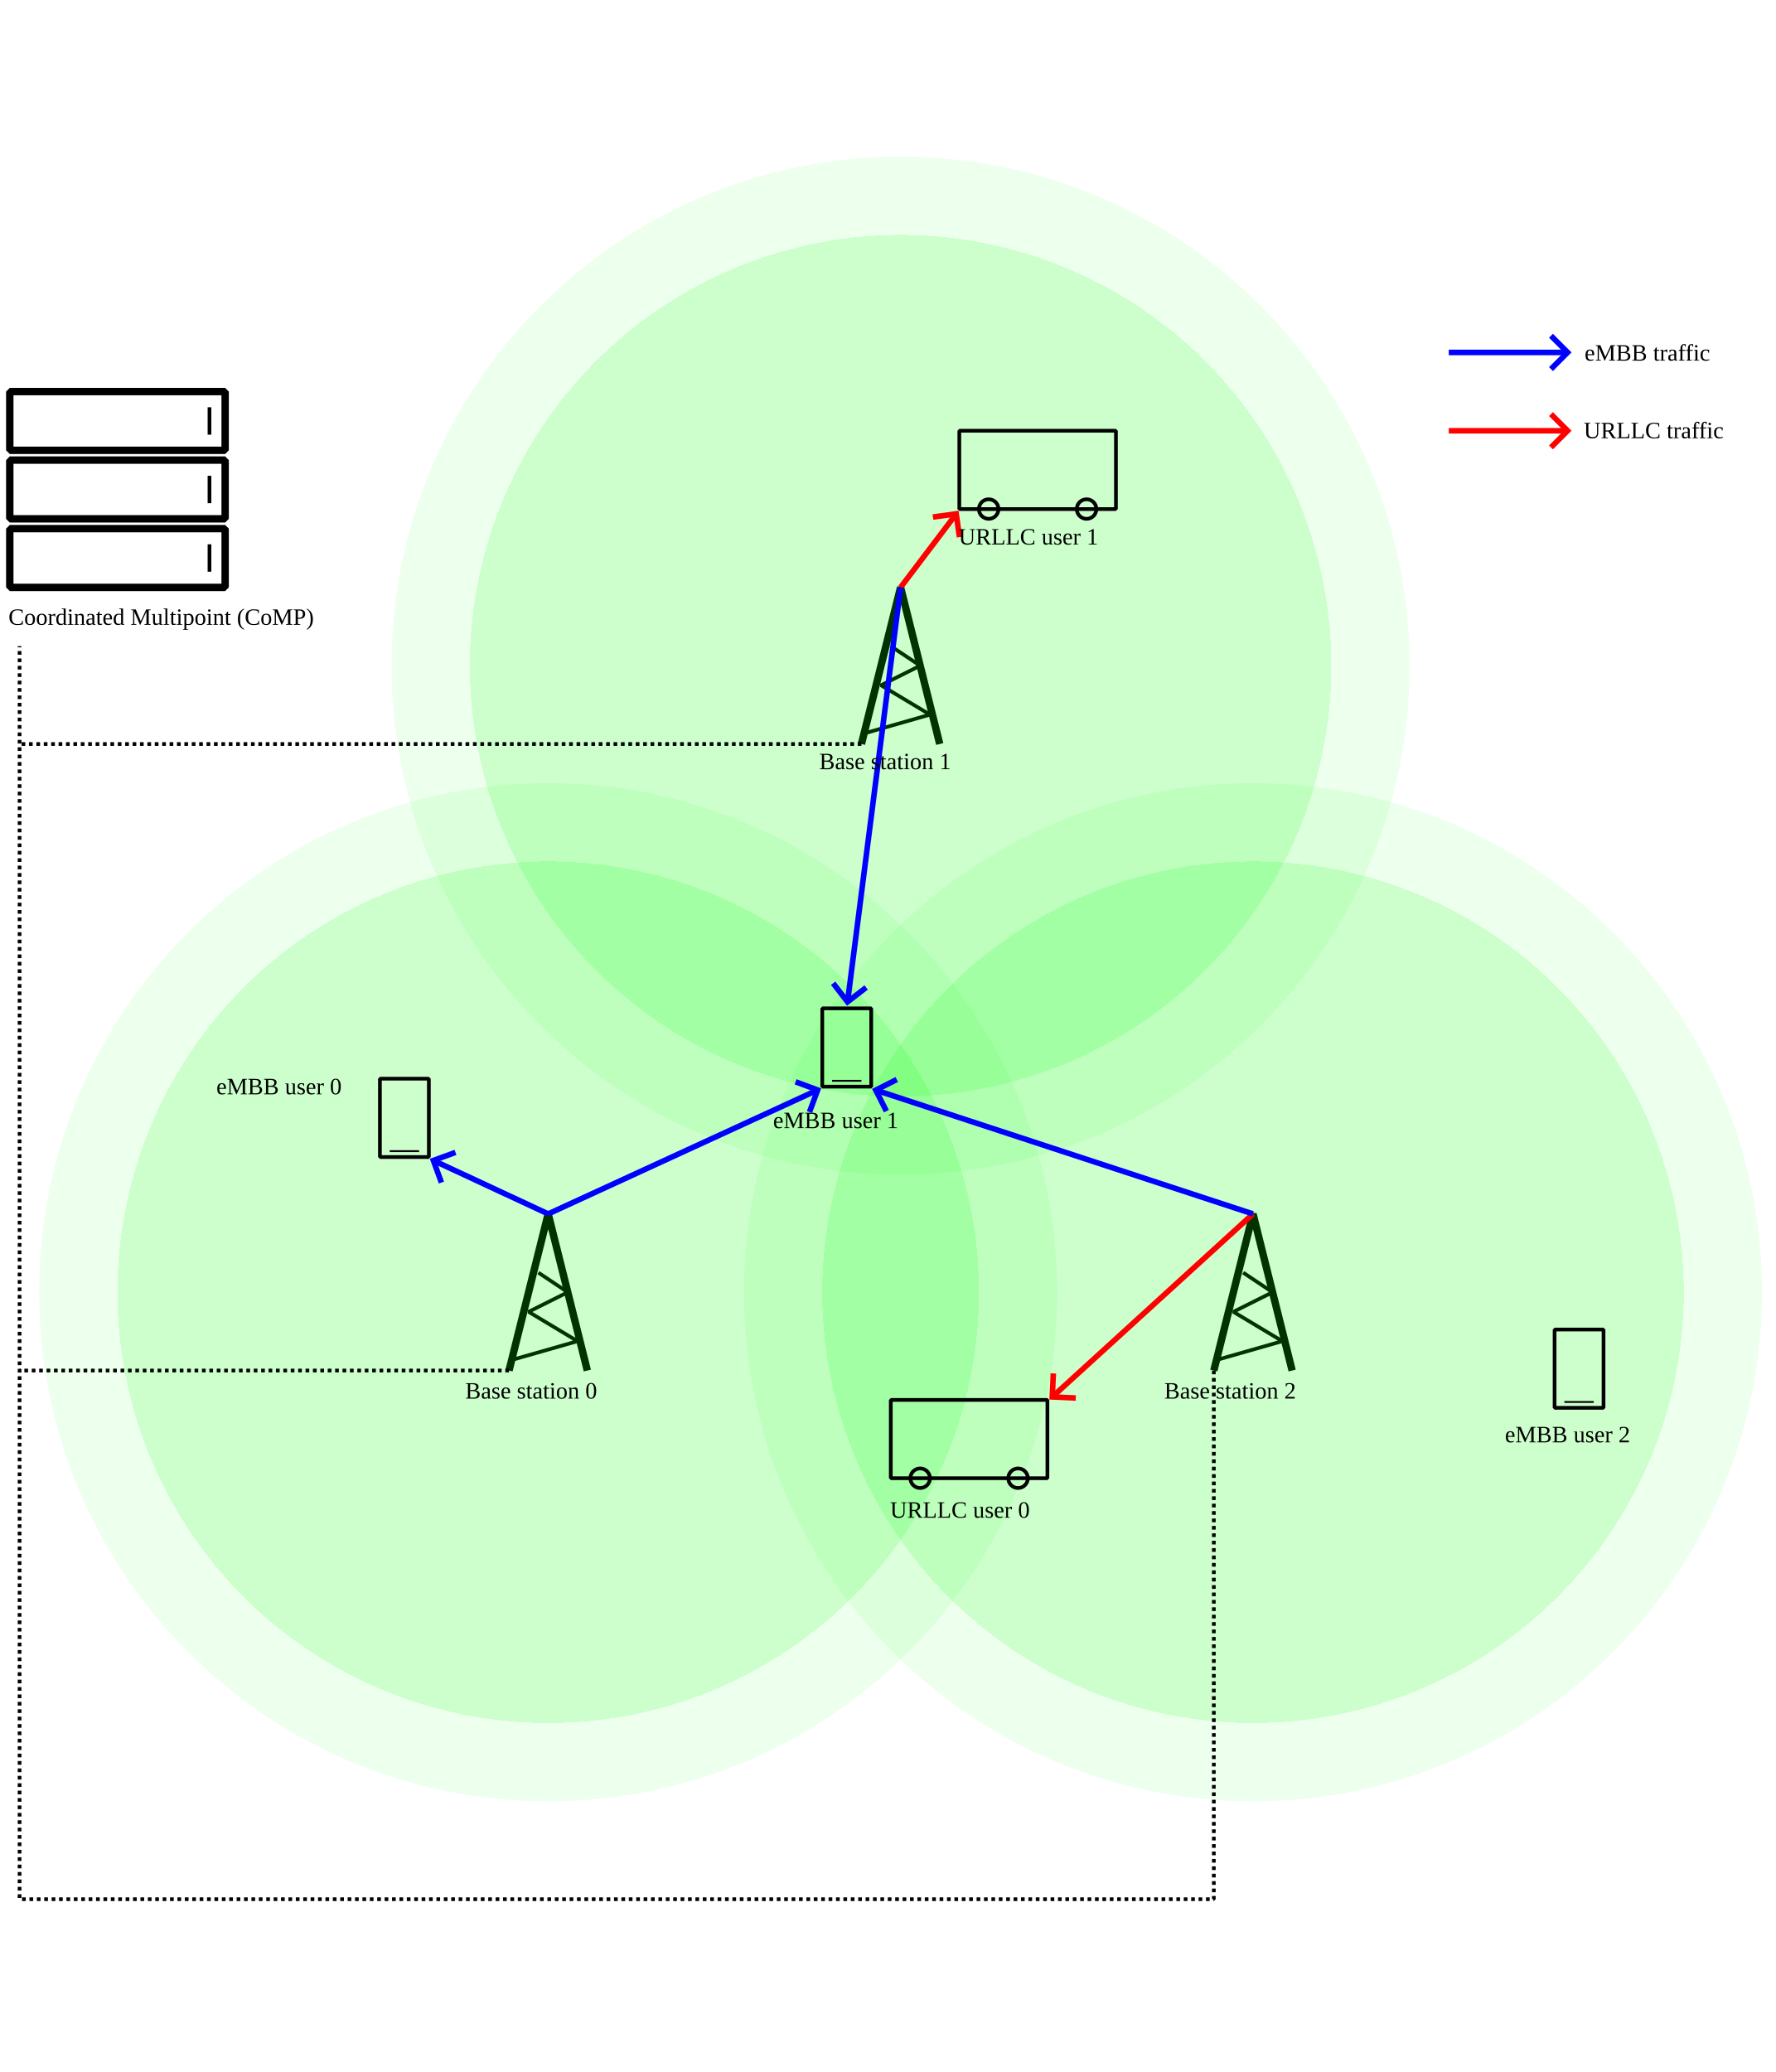
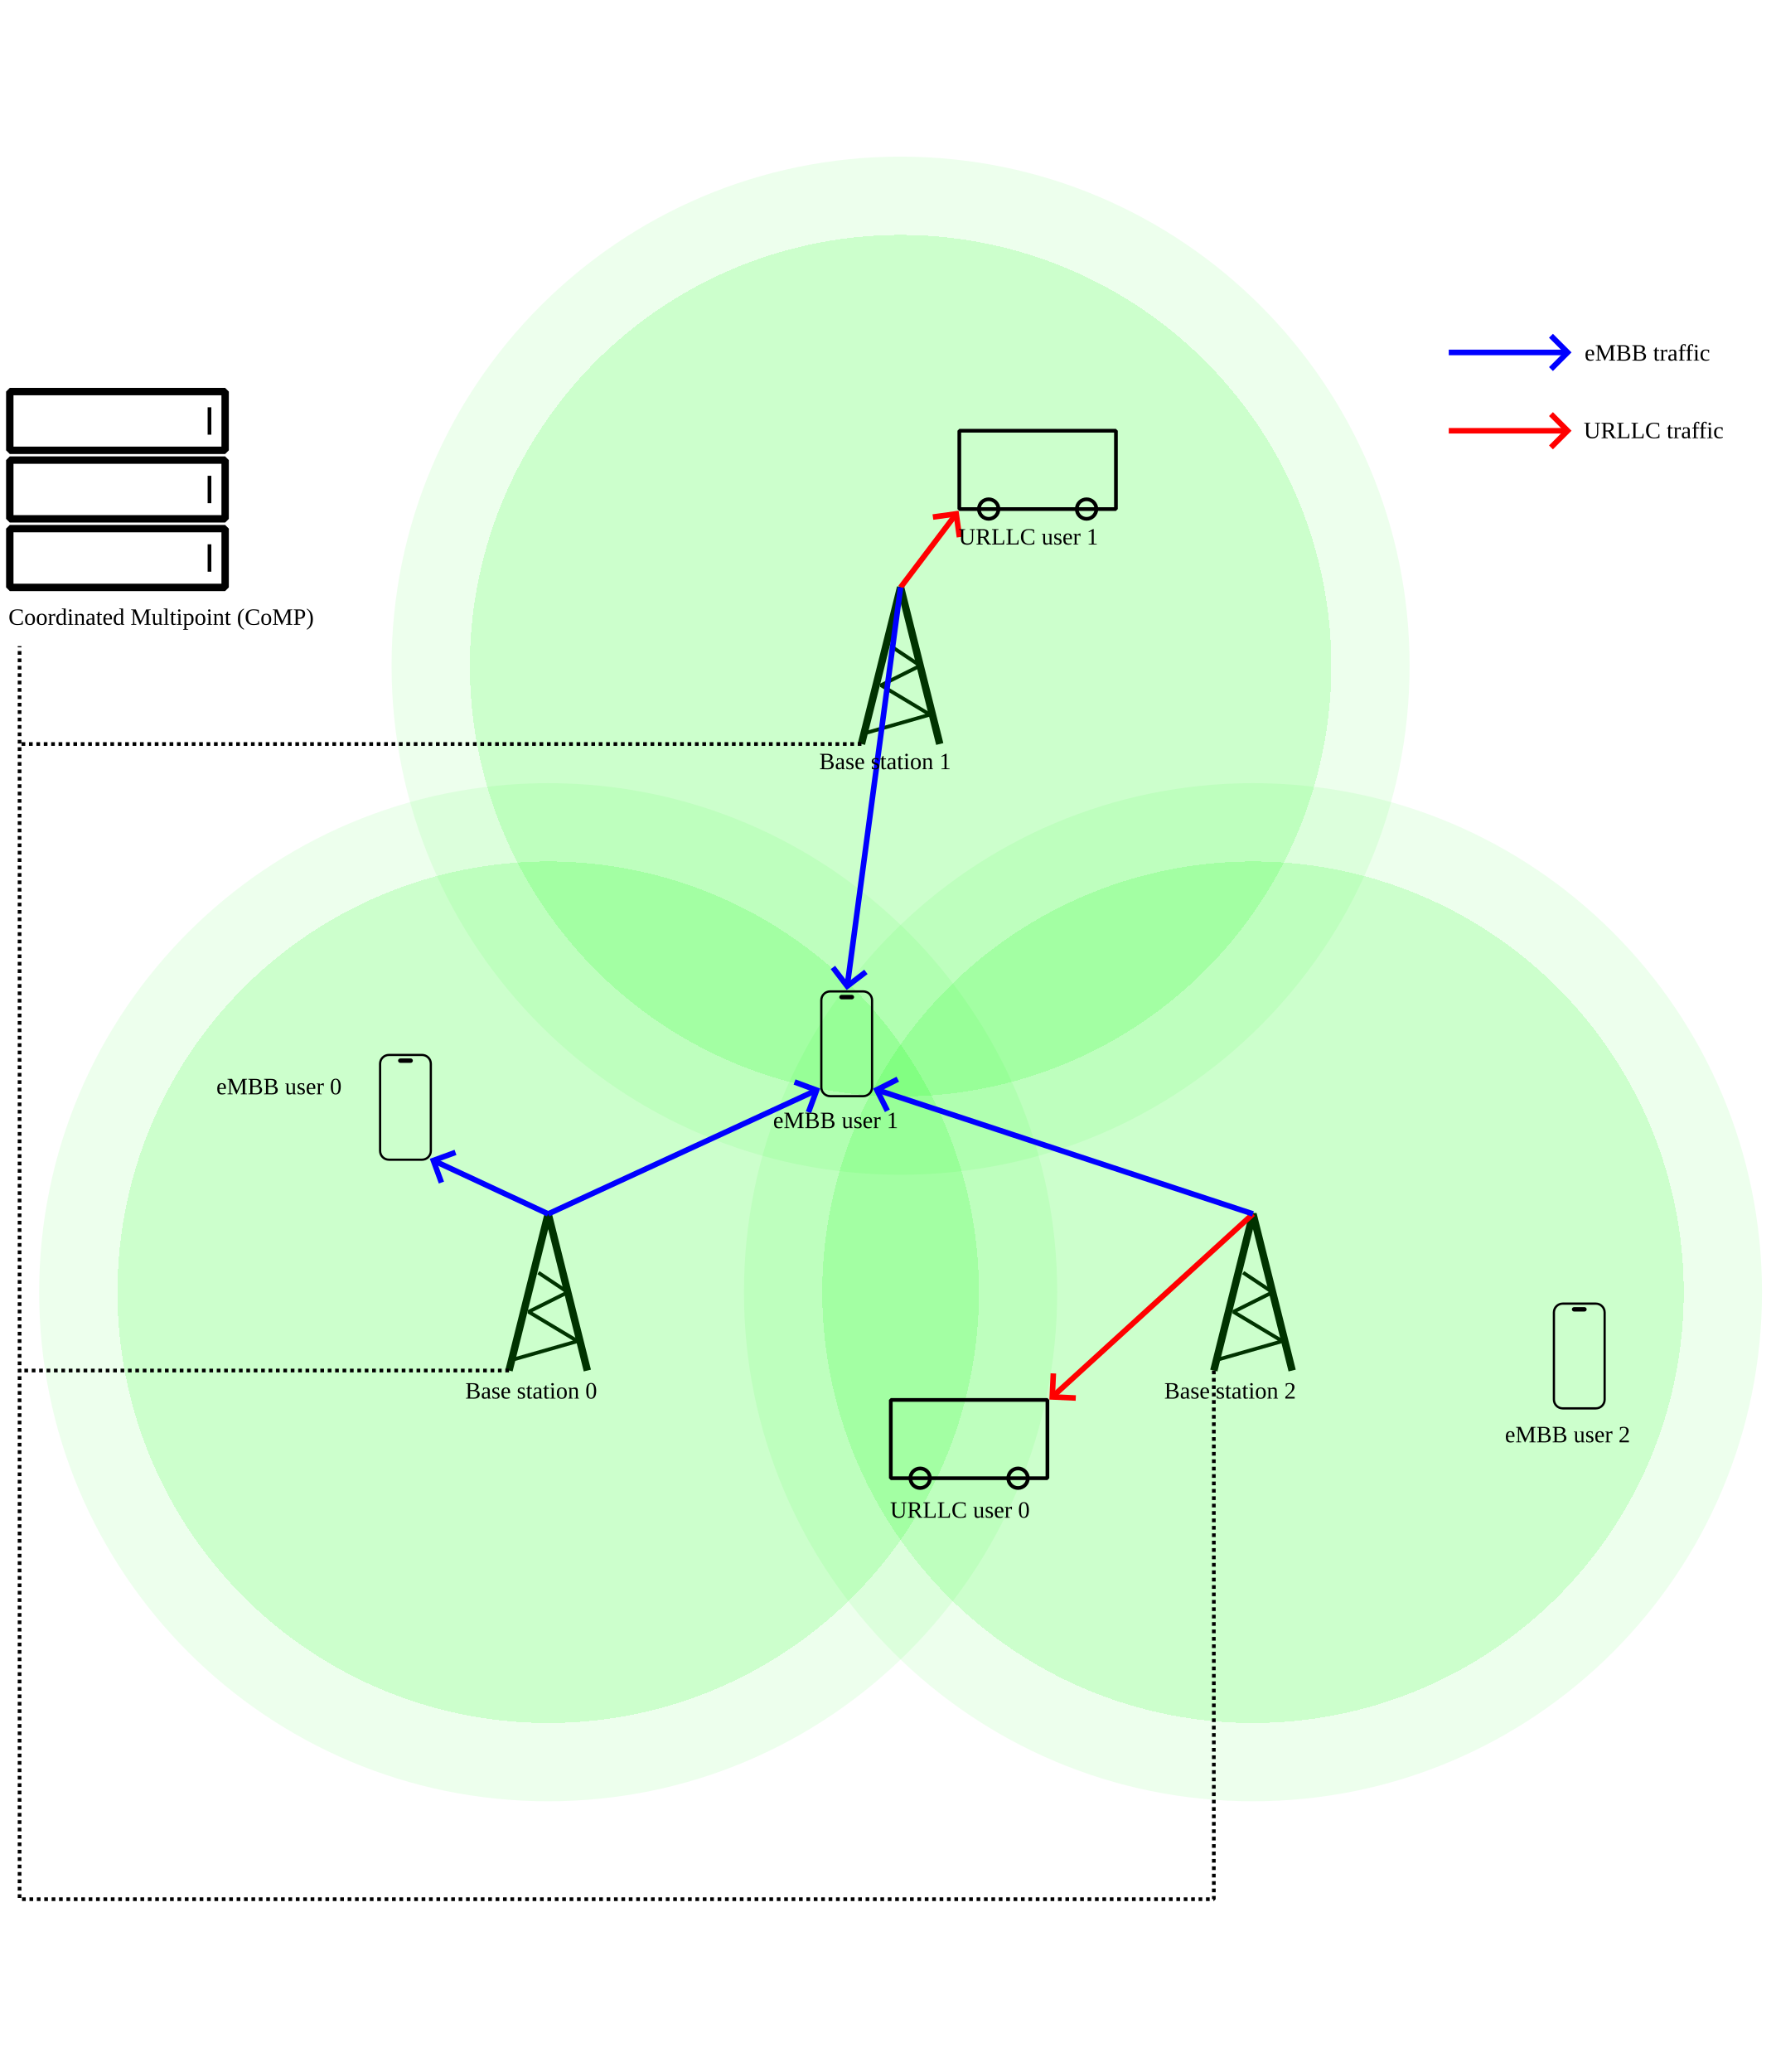
<svg xmlns="http://www.w3.org/2000/svg" xmlns:xlink="http://www.w3.org/1999/xlink" width="240mm" height="280mm" viewBox="0 0 240 280" version="1.1" id="svg5">
  <defs id="defs2">
    <marker style="overflow:visible" id="marker2697" refX="0" refY="0" orient="auto-start-reverse" markerWidth="4.061" markerHeight="6.707" viewBox="0 0 4.061 6.707" preserveAspectRatio="xMidYMid">
      <path style="fill:none;stroke:context-stroke;stroke-width:1;stroke-linecap:butt" d="M 3,-3 0,0 3,3" id="path2695" transform="rotate(180,0.125,0)" />
    </marker>
    <linearGradient id="linearGradient2700">
      <stop style="stop-color:#00ff00;stop-opacity:1;" offset="1" id="stop2696" />
      <stop style="stop-color:#00ff00;stop-opacity:0.35;" offset="1" id="stop2698" />
    </linearGradient>
    <radialGradient xlink:href="#linearGradient2700" id="radialGradient2704" cx="103.188" cy="140.229" fx="103.188" fy="140.229" r="34.396" gradientUnits="userSpaceOnUse" gradientTransform="matrix(1.692302,-5.3954117e-6,5.4308913e-6,1.692308,-79.37501,-99.72704)" />
    <radialGradient xlink:href="#linearGradient2700" id="radialGradient2704-9" cx="103.188" cy="140.229" fx="103.188" fy="140.229" r="34.396" gradientUnits="userSpaceOnUse" gradientTransform="matrix(1.692302,-5.3954117e-6,5.4308913e-6,1.692308,-79.37501,-99.72704)" />
    <radialGradient xlink:href="#linearGradient2700" id="radialGradient2704-8" cx="103.188" cy="140.229" fx="103.188" fy="140.229" r="34.396" gradientUnits="userSpaceOnUse" gradientTransform="matrix(1.692302,-5.3954117e-6,5.4308913e-6,1.692308,-79.37501,-99.72704)" />
    <marker style="overflow:visible" id="marker2697-3" refX="0" refY="0" orient="auto-start-reverse" markerWidth="4.061" markerHeight="6.707" viewBox="0 0 4.061 6.707" preserveAspectRatio="xMidYMid">
      <path style="fill:none;stroke:context-stroke;stroke-width:1;stroke-linecap:butt" d="M 3,-3 0,0 3,3" id="path2695-3" transform="rotate(180,0.125,0)" />
    </marker>
    <marker style="overflow:visible" id="marker2697-7-2-0" refX="0" refY="0" orient="auto-start-reverse" markerWidth="4.061" markerHeight="6.707" viewBox="0 0 4.061 6.707" preserveAspectRatio="xMidYMid">
      <path style="fill:none;stroke:context-stroke;stroke-width:1;stroke-linecap:butt" d="M 3,-3 0,0 3,3" id="path2695-4-9-5" transform="rotate(180,0.125,0)" />
    </marker>
    <marker style="overflow:visible" id="marker2697-7-2-2" refX="0" refY="0" orient="auto-start-reverse" markerWidth="4.061" markerHeight="6.707" viewBox="0 0 4.061 6.707" preserveAspectRatio="xMidYMid">
      <path style="fill:none;stroke:context-stroke;stroke-width:1;stroke-linecap:butt" d="M 3,-3 0,0 3,3" id="path2695-4-9-9" transform="rotate(180,0.125,0)" />
    </marker>
    <marker style="overflow:visible" id="marker2697-7-2-0-8" refX="0" refY="0" orient="auto-start-reverse" markerWidth="4.061" markerHeight="6.707" viewBox="0 0 4.061 6.707" preserveAspectRatio="xMidYMid">
      <path style="fill:none;stroke:context-stroke;stroke-width:1;stroke-linecap:butt" d="M 3,-3 0,0 3,3" id="path2695-4-9-5-0" transform="rotate(180,0.125,0)" />
    </marker>
    <marker style="overflow:visible" id="marker2697-7-2-0-5" refX="0" refY="0" orient="auto-start-reverse" markerWidth="4.061" markerHeight="6.707" viewBox="0 0 4.061 6.707" preserveAspectRatio="xMidYMid">
      <path style="fill:none;stroke:context-stroke;stroke-width:1;stroke-linecap:butt" d="M 3,-3 0,0 3,3" id="path2695-4-9-5-5" transform="rotate(180,0.125,0)" />
    </marker>
    <marker style="overflow:visible" id="marker2697-7-2-2-8" refX="0" refY="0" orient="auto-start-reverse" markerWidth="4.061" markerHeight="6.707" viewBox="0 0 4.061 6.707" preserveAspectRatio="xMidYMid">
      <path style="fill:none;stroke:context-stroke;stroke-width:1;stroke-linecap:butt" d="M 3,-3 0,0 3,3" id="path2695-4-9-9-3" transform="rotate(180,0.125,0)" />
    </marker>
    <marker style="overflow:visible" id="marker2697-8" refX="0" refY="0" orient="auto-start-reverse" markerWidth="4.061" markerHeight="6.707" viewBox="0 0 4.061 6.707" preserveAspectRatio="xMidYMid">
      <path style="fill:none;stroke:context-stroke;stroke-width:1;stroke-linecap:butt" d="M 3,-3 0,0 3,3" id="path2695-7" transform="rotate(180,0.125,0)" />
    </marker>
  </defs>
  <g id="layer1">
    <g id="base_station" transform="translate(26.45833,-47.62499)">
      <path style="fill:none;fill-opacity:0.5;stroke:#000000;stroke-width:1;stroke-miterlimit:0;stroke-opacity:1" d="M 89.958,148.167 95.25,127 l 5.292,21.167" id="base_station_outer" />
      <path style="fill:none;fill-opacity:0.5;stroke:#000000;stroke-width:0.5;stroke-miterlimit:0;stroke-dasharray:none;stroke-opacity:1" d="m 89.958,146.844 9.26,-2.646 -6.615,-3.969 5.292,-2.646 -3.969,-2.646" id="base_station_inner" />
      <circle style="opacity:0.2;fill:url(#radialGradient2704);fill-opacity:1;stroke:#000000;stroke-width:0;stroke-miterlimit:0;stroke-dasharray:none;stroke-opacity:1" id="base_station_coverage" cy="137.583" cx="95.25" r="68.791" />
    </g>
    <g id="base_station-2" transform="translate(-21.16667,37.04167)">
      <path style="fill:none;fill-opacity:0.5;stroke:#000000;stroke-width:1;stroke-miterlimit:0;stroke-opacity:1" d="M 89.958,148.167 95.25,127 l 5.292,21.167" id="base_station_outer-0" />
      <path style="fill:none;fill-opacity:0.5;stroke:#000000;stroke-width:0.5;stroke-miterlimit:0;stroke-dasharray:none;stroke-opacity:1" d="m 89.958,146.844 9.26,-2.646 -6.615,-3.969 5.292,-2.646 -3.969,-2.646" id="base_station_inner-5" />
      <circle style="opacity:0.2;fill:url(#radialGradient2704-9);fill-opacity:1;stroke:#000000;stroke-width:0;stroke-miterlimit:0;stroke-dasharray:none;stroke-opacity:1" id="base_station_coverage-6" cy="137.583" cx="95.25" r="68.791" />
    </g>
    <g id="base_station-4" transform="translate(74.08334,37.04167)">
      <path style="fill:none;fill-opacity:0.5;stroke:#000000;stroke-width:1;stroke-miterlimit:0;stroke-opacity:1" d="M 89.958,148.167 95.25,127 l 5.292,21.167" id="base_station_outer-5" />
      <path style="fill:none;fill-opacity:0.5;stroke:#000000;stroke-width:0.5;stroke-miterlimit:0;stroke-dasharray:none;stroke-opacity:1" d="m 89.958,146.844 9.26,-2.646 -6.615,-3.969 5.292,-2.646 -3.969,-2.646" id="base_station_inner-0" />
      <circle style="opacity:0.2;fill:url(#radialGradient2704-8);fill-opacity:1;stroke:#000000;stroke-width:0;stroke-miterlimit:0;stroke-dasharray:none;stroke-opacity:1" id="base_station_coverage-9" cy="137.583" cx="95.25" r="68.791" />
    </g>
-     <g id="embb_user" transform="translate(-99.46875,82.27083)">
-       <path style="opacity:1;fill:none;fill-opacity:1;stroke:#000000;stroke-width:0.5;stroke-miterlimit:0;stroke-dasharray:none;stroke-opacity:1" d="m 150.812,63.5 v 10.583 h 6.615 V 63.5 Z" id="embb_user_outer" />
-       <path style="opacity:1;fill:none;fill-opacity:1;stroke:#000000;stroke-width:0.25;stroke-miterlimit:0;stroke-dasharray:none;stroke-opacity:1" d="m 152.135,73.29 h 3.969" id="embb_user_inner" />
+     <g id="embb_user_2" transform="matrix(0.07349081,0,0,0.07349081,209.9292,176.1462)" style="display:inline;stroke-width:0.993;stroke-dasharray:none;paint-order:fill markers stroke">
+       <rect style="display:inline;fill:#000000;fill-opacity:1;stroke:none;stroke-width:0.993;stroke-dasharray:none;stroke-opacity:1;paint-order:normal;stop-color:#000000" id="dynamic_island-6" width="27.198" height="8.1" x="34.026" y="6.703" ry="4.05" transform="translate(-5.6696445e-7,1.3040179e-5)" />
+       <rect style="display:inline;fill:none;fill-opacity:1;stroke:#000000;stroke-width:4.082;stroke-dasharray:none;stroke-opacity:1;paint-order:stroke fill markers;stop-color:#000000" id="border-7" width="93.286" height="192.617" x="156.33" y="0.265" ry="16.195" transform="translate(-155.3483,1.3040179e-5)" />
    </g>
-     <g id="embb_user-7" transform="translate(59.28125,116.1667)">
-       <path style="opacity:1;fill:none;fill-opacity:1;stroke:#000000;stroke-width:0.5;stroke-miterlimit:0;stroke-dasharray:none;stroke-opacity:1" d="m 150.812,63.5 v 10.583 h 6.615 V 63.5 Z" id="embb_user_outer-3" />
-       <path style="opacity:1;fill:none;fill-opacity:1;stroke:#000000;stroke-width:0.25;stroke-miterlimit:0;stroke-dasharray:none;stroke-opacity:1" d="m 152.135,73.29 h 3.969" id="embb_user_inner-0" />
+     <g id="embb_user_1" transform="matrix(0.07349081,0,0,0.07349081,110.9249,133.9537)" style="display:inline;stroke-width:0.993;stroke-dasharray:none;paint-order:fill markers stroke">
+       <rect style="display:inline;fill:#000000;fill-opacity:1;stroke:none;stroke-width:0.993;stroke-dasharray:none;stroke-opacity:1;paint-order:normal;stop-color:#000000" id="dynamic_island-3" width="27.198" height="8.1" x="34.026" y="6.703" ry="4.05" transform="translate(-5.6696445e-7,1.3040179e-5)" />
+       <rect style="display:inline;fill:none;fill-opacity:1;stroke:#000000;stroke-width:4.082;stroke-dasharray:none;stroke-opacity:1;paint-order:stroke fill markers;stop-color:#000000" id="border-3" width="93.286" height="192.617" x="156.33" y="0.265" ry="16.195" transform="translate(-155.3483,1.3040179e-5)" />
    </g>
-     <g id="embb_user-8" transform="translate(-39.6875,72.76042)">
-       <path style="opacity:1;fill:none;fill-opacity:1;stroke:#000000;stroke-width:0.5;stroke-miterlimit:0;stroke-dasharray:none;stroke-opacity:1" d="m 150.812,63.5 v 10.583 h 6.615 V 63.5 Z" id="embb_user_outer-51" />
-       <path style="opacity:1;fill:none;fill-opacity:1;stroke:#000000;stroke-width:0.25;stroke-miterlimit:0;stroke-dasharray:none;stroke-opacity:1" d="m 152.135,73.29 h 3.969" id="embb_user_inner-16" />
+     <g id="embb_user_0" transform="matrix(0.07349081,0,0,0.07349081,51.29596,142.5407)" style="display:inline;stroke-width:0.993;stroke-dasharray:none;paint-order:fill markers stroke">
+       <rect style="display:inline;fill:#000000;fill-opacity:1;stroke:none;stroke-width:0.993;stroke-dasharray:none;stroke-opacity:1;paint-order:normal;stop-color:#000000" id="dynamic_island" width="27.198" height="8.1" x="34.026" y="6.703" ry="4.05" transform="translate(-5.6696445e-7,1.3040179e-5)" />
+       <rect style="display:inline;fill:none;fill-opacity:1;stroke:#000000;stroke-width:4.082;stroke-dasharray:none;stroke-opacity:1;paint-order:stroke fill markers;stop-color:#000000" id="border" width="93.286" height="192.617" x="156.33" y="0.265" ry="16.195" transform="translate(-155.3483,1.3040179e-5)" />
    </g>
    <g id="urllc_user_1" transform="translate(113.7708,-42.33333)">
      <rect style="opacity:1;fill:none;fill-opacity:1;stroke:#000000;stroke-width:0.5;stroke-miterlimit:0;stroke-dasharray:none;stroke-opacity:1" id="urllc_user_outer" width="21.167" height="10.583" x="15.875" y="100.542" />
      <ellipse style="opacity:1;fill:none;fill-opacity:1;stroke:#000000;stroke-width:0.5;stroke-miterlimit:0;stroke-dasharray:none;stroke-opacity:1" id="urllc_user_back" cx="19.844" cy="111.125" rx="1.323" ry="1.323" />
      <ellipse style="fill:none;fill-opacity:1;stroke:#000000;stroke-width:0.5;stroke-miterlimit:0;stroke-dasharray:none;stroke-opacity:1" id="urllc_user_front" cx="33.073" cy="111.125" rx="1.323" ry="1.323" />
    </g>
    <g id="urllc_user_0" transform="translate(104.5104,88.63542)">
      <rect style="opacity:1;fill:none;fill-opacity:1;stroke:#000000;stroke-width:0.5;stroke-miterlimit:0;stroke-dasharray:none;stroke-opacity:1" id="urllc_user_outer-8" width="21.167" height="10.583" x="15.875" y="100.542" />
      <ellipse style="opacity:1;fill:none;fill-opacity:1;stroke:#000000;stroke-width:0.5;stroke-miterlimit:0;stroke-dasharray:none;stroke-opacity:1" id="urllc_user_back-4" cx="19.844" cy="111.125" rx="1.323" ry="1.323" />
      <ellipse style="fill:none;fill-opacity:1;stroke:#000000;stroke-width:0.5;stroke-miterlimit:0;stroke-dasharray:none;stroke-opacity:1" id="urllc_user_front-3" cx="33.073" cy="111.125" rx="1.323" ry="1.323" />
    </g>
    <path style="opacity:1;fill:none;fill-opacity:1;stroke:#ff0000;stroke-width:0.75;stroke-miterlimit:0;stroke-dasharray:none;stroke-opacity:1;marker-end:url(#marker2697)" d="m 121.708,79.375 7.408,-9.79" id="urllc_traffic" />
    <path style="fill:none;fill-opacity:1;stroke:#ff0000;stroke-width:0.75;stroke-miterlimit:0;stroke-dasharray:none;stroke-opacity:1;marker-end:url(#marker2697-8)" d="m 195.792,58.208 h 15.875" id="urllc_traffic-4" />
    <path style="fill:none;fill-opacity:1;stroke:#ff0000;stroke-width:0.75;stroke-miterlimit:0;stroke-dasharray:none;stroke-opacity:1;marker-end:url(#marker2697-3)" d="m 169.333,164.042 -26.988,24.606" id="urllc_traffic-5" />
-     <path style="fill:none;fill-opacity:1;stroke:#0000ff;stroke-width:0.75;stroke-miterlimit:0;stroke-dasharray:none;stroke-opacity:1;marker-end:url(#marker2697-7-2-2)" d="m 121.708,79.375 -7.144,55.827" id="urllc_traffic-3-0-4" />
+     <path style="fill:none;fill-opacity:1;stroke:#0000ff;stroke-width:0.75;stroke-miterlimit:0;stroke-dasharray:none;stroke-opacity:1;marker-end:url(#marker2697-7-2-2)" d="m 121.708,79.375 -7.189,53.706" id="urllc_traffic-3-0-4" />
    <path style="fill:none;fill-opacity:1;stroke:#0000ff;stroke-width:0.75;stroke-miterlimit:0;stroke-dasharray:none;stroke-opacity:1;marker-end:url(#marker2697-7-2-2-8)" d="m 195.792,47.625 h 15.875" id="urllc_traffic-3-0-4-0" />
-     <path style="fill:none;fill-opacity:1;stroke:#0000ff;stroke-width:0.75;stroke-miterlimit:0;stroke-dasharray:none;stroke-opacity:1;marker-end:url(#marker2697-7-2-0)" d="M 74.083,164.042 110.331,147.373" id="urllc_traffic-3-0-2" />
+     <path style="fill:none;fill-opacity:1;stroke:#0000ff;stroke-width:0.75;stroke-miterlimit:0;stroke-dasharray:none;stroke-opacity:1;marker-end:url(#marker2697-7-2-0)" d="M 74.083,164.042 110.194,147.396" id="urllc_traffic-3-0-2" />
    <path style="fill:none;fill-opacity:1;stroke:#0000ff;stroke-width:0.75;stroke-miterlimit:0;stroke-dasharray:none;stroke-opacity:1;marker-end:url(#marker2697-7-2-0-5)" d="M 74.083,164.042 58.737,156.898" id="urllc_traffic-3-0-2-9" />
-     <path style="fill:none;fill-opacity:1;stroke:#0000ff;stroke-width:0.75;stroke-miterlimit:0;stroke-dasharray:none;stroke-opacity:1;marker-end:url(#marker2697-7-2-0-8)" d="m 169.333,164.042 -50.8,-16.669" id="urllc_traffic-3-0-2-5" />
+     <path style="fill:none;fill-opacity:1;stroke:#0000ff;stroke-width:0.75;stroke-miterlimit:0;stroke-dasharray:none;stroke-opacity:1;marker-end:url(#marker2697-7-2-0-8)" d="M 169.333,164.042 118.67,147.327" id="urllc_traffic-3-0-2-5" />
    <text xml:space="preserve" style="font-size:3.175px;fill:#000000;stroke:#000000;stroke-width:0;stroke-miterlimit:0;stroke-dasharray:none;stroke-opacity:1" x="62.88" y="188.996" id="base_station_0_label">
      <tspan id="tspan8557-6-2" style="stroke-width:0" x="62.88" y="188.996">Base station 0</tspan>
    </text>
    <text xml:space="preserve" style="font-size:3.175px;fill:#000000;stroke:#000000;stroke-width:0;stroke-miterlimit:0;stroke-dasharray:none;stroke-opacity:1" x="110.719" y="103.948" id="base_station_1_label">
      <tspan id="tspan8557-6-2-0" style="stroke-width:0" x="110.719" y="103.948">Base station 1</tspan>
    </text>
    <text xml:space="preserve" style="font-size:3.175px;fill:#000000;stroke:#000000;stroke-width:0;stroke-miterlimit:0;stroke-dasharray:none;stroke-opacity:1" x="157.341" y="188.996" id="base_station_2_label">
      <tspan id="tspan8557-6-2-06" style="stroke-width:0" x="157.341" y="188.996">Base station 2</tspan>
    </text>
    <g id="servers" transform="translate(-212.9896,-7.9375)">
      <g id="server">
        <rect style="fill:none;fill-opacity:0.5;stroke:#000000;stroke-width:1;stroke-miterlimit:0;stroke-dasharray:none;stroke-dashoffset:0;stroke-opacity:1" id="server_outer" width="29.104" height="7.938" x="214.312" y="60.854" />
        <path style="fill:none;fill-opacity:0.5;stroke:#000000;stroke-width:0.5;stroke-miterlimit:0;stroke-dasharray:none;stroke-dashoffset:0;stroke-opacity:1" d="m 241.3,62.971 v 3.704" id="server_inner" />
      </g>
      <g id="server-0" transform="translate(1.2715657e-5,9.260419)">
        <rect style="fill:none;fill-opacity:0.5;stroke:#000000;stroke-width:1;stroke-miterlimit:0;stroke-dasharray:none;stroke-dashoffset:0;stroke-opacity:1" id="server_outer-8" width="29.104" height="7.938" x="214.312" y="60.854" />
        <path style="fill:none;fill-opacity:0.5;stroke:#000000;stroke-width:0.5;stroke-miterlimit:0;stroke-dasharray:none;stroke-dashoffset:0;stroke-opacity:1" d="m 241.3,62.971 v 3.704" id="server_inner-5" />
      </g>
      <g id="server-1" transform="translate(1.2715658e-5,18.52084)">
        <rect style="fill:none;fill-opacity:0.5;stroke:#000000;stroke-width:1;stroke-miterlimit:0;stroke-dasharray:none;stroke-dashoffset:0;stroke-opacity:1" id="server_outer-2" width="29.104" height="7.938" x="214.312" y="60.854" />
        <path style="fill:none;fill-opacity:0.5;stroke:#000000;stroke-width:0.5;stroke-miterlimit:0;stroke-dasharray:none;stroke-dashoffset:0;stroke-opacity:1" d="m 241.3,62.971 v 3.704" id="server_inner-2" />
      </g>
    </g>
    <text xml:space="preserve" style="font-size:3.175px;fill:#000000;stroke:#000000;stroke-width:0;stroke-miterlimit:0;stroke-dasharray:none;stroke-opacity:1" x="29.238" y="147.876" id="embb_user_0_label">
      <tspan id="tspan8557-6-2-06-3" style="stroke-width:0" x="29.238" y="147.876">eMBB user 0</tspan>
    </text>
    <text xml:space="preserve" style="font-size:3.175px;fill:#000000;stroke:#000000;stroke-width:0;stroke-miterlimit:0;stroke-dasharray:none;stroke-opacity:1" x="104.479" y="152.45" id="embb_user_1_label">
      <tspan id="tspan8557-6-2-06-3-4" style="stroke-width:0" x="104.479" y="152.45">eMBB user 1</tspan>
    </text>
    <text xml:space="preserve" style="font-size:3.175px;fill:#000000;stroke:#000000;stroke-width:0;stroke-miterlimit:0;stroke-dasharray:none;stroke-opacity:1" x="203.381" y="194.908" id="embb_user_2_label">
      <tspan id="tspan8557-6-2-06-3-4-0" style="stroke-width:0" x="203.381" y="194.908">eMBB user 2</tspan>
    </text>
    <text xml:space="preserve" style="font-size:3.175px;fill:#000000;stroke:#000000;stroke-width:0;stroke-miterlimit:0;stroke-dasharray:none;stroke-opacity:1" x="214.148" y="48.73" id="embb_user_2_label-8">
      <tspan id="tspan8557-6-2-06-3-4-0-7" style="stroke-width:0" x="214.148" y="48.73">eMBB traffic</tspan>
    </text>
    <text xml:space="preserve" style="font-size:3.175px;fill:#000000;stroke:#000000;stroke-width:0;stroke-miterlimit:0;stroke-dasharray:none;stroke-opacity:1" x="214.037" y="59.219" id="embb_user_2_label-8-9">
      <tspan id="tspan8557-6-2-06-3-4-0-7-7" style="stroke-width:0" x="214.037" y="59.219">URLLC traffic</tspan>
    </text>
    <text xml:space="preserve" style="font-size:3.175px;fill:#000000;stroke:#000000;stroke-width:0;stroke-miterlimit:0;stroke-dasharray:none;stroke-opacity:1" x="120.293" y="205.099" id="urllc_user_0_label">
      <tspan id="tspan8557-6-2-06-3-4-0-9" style="stroke-width:0" x="120.293" y="205.099">URLLC user 0</tspan>
    </text>
    <text xml:space="preserve" style="font-size:3.175px;fill:#000000;stroke:#000000;stroke-width:0;stroke-miterlimit:0;stroke-dasharray:none;stroke-opacity:1" x="129.554" y="73.585" id="urllc_user_1_label">
      <tspan id="tspan8557-6-2-06-3-4-0-9-2" style="stroke-width:0" x="129.554" y="73.585">URLLC user 1</tspan>
    </text>
    <text xml:space="preserve" style="font-size:3.175px;fill:#000000;stroke:#000000;stroke-width:0;stroke-miterlimit:0;stroke-dasharray:none;stroke-opacity:1" x="1.145" y="84.433" id="comp_label">
      <tspan id="tspan8557-6-2-06-3-4-0-9-2-2" style="stroke-width:0" x="1.145" y="84.433">Coordinated Multipoint (CoMP)</tspan>
    </text>
    <path style="fill:none;stroke:#000000;stroke-width:0.5;stroke-miterlimit:0;stroke-dasharray:0.5, 0.5;stroke-dashoffset:0" d="m 164.042,185.208 v 71.438 H 2.646 V 87.312" id="path536" />
    <path style="fill:none;stroke:#000000;stroke-width:0.5;stroke-miterlimit:0;stroke-dasharray:0.5, 0.5;stroke-dashoffset:0" d="M 68.792,185.208 H 2.646" id="path1231" />
    <path style="fill:none;stroke:#000000;stroke-width:0.5;stroke-miterlimit:0;stroke-dasharray:0.5, 0.5;stroke-dashoffset:0" d="M 116.417,100.542 H 2.646" id="path1233" />
  </g>
</svg>
